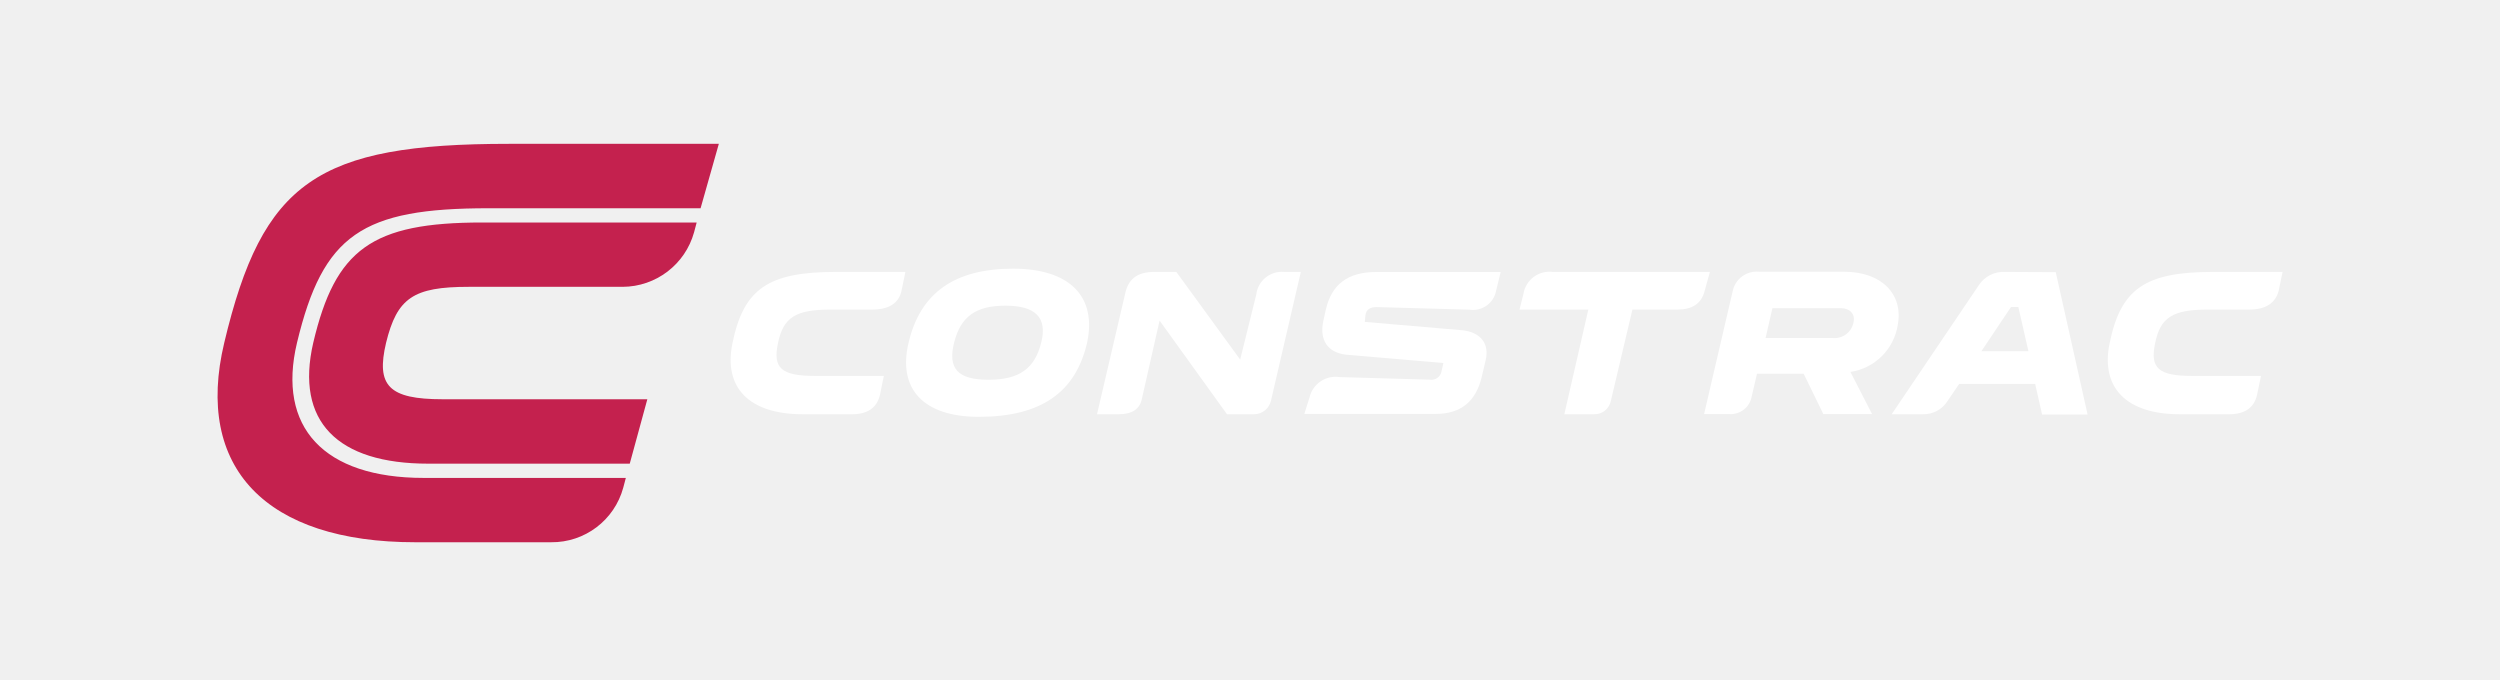
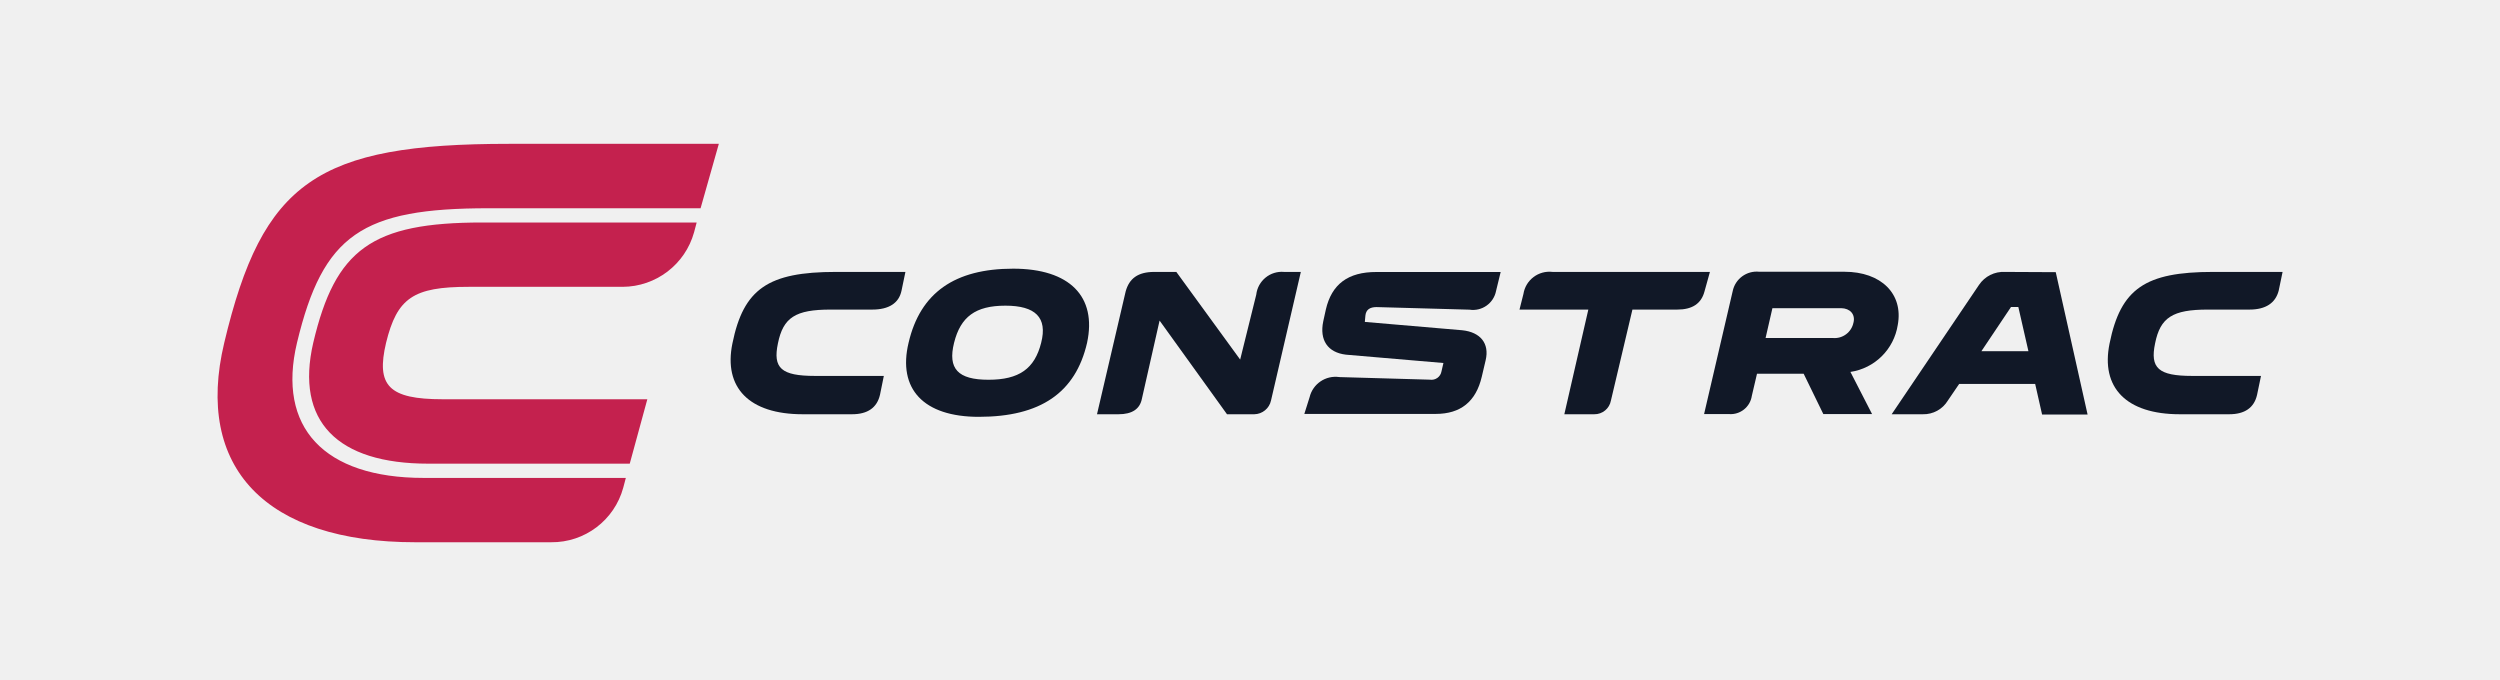
<svg xmlns="http://www.w3.org/2000/svg" id="Layer_1" data-name="Layer 1" viewBox="0 0 300 81.49">
  <defs>
-     <style>.cls-1{fill:#c4214e;}.cls-2{fill:#fff;}</style>
+     <style>.cls-1{fill:#c4214e;}.cls-2{fill:#111827;}</style>
  </defs>
  <path class="cls-1" d="M75.1,57.35H50.85c-12,0-17.63-6.08-15.21-16.22,3.12-13,7.8-16.14,23-16.14H84.07l2.19-7.73H61.07c-23,0-29.56,4.53-34.16,23.87-3.59,15,5,23.94,22.92,23.94h16.3a8.87,8.87,0,0,0,8.66-6.55ZM56.23,34.42H74.71a8.93,8.93,0,0,0,8.58-6.55l.31-1.17H57.87c-13.26,0-17.63,3.2-20.28,14.43-2.18,9.44,2.89,14.51,13.8,14.51H75.57l2.11-7.73H53.11c-6.47,0-8-1.63-6.78-6.78C47.65,35.75,49.6,34.42,56.23,34.42Z" />
  <path class="cls-2" d="M159.1,37.15l-.31,1.41c-.47,2.26.54,3.74,2.72,4l11.7,1-.23,1a1.22,1.22,0,0,1-1.4,1l-10.85-.31a3.2,3.2,0,0,0-3.58,2.42l-.63,2h15.76c3,0,4.83-1.48,5.53-4.45l.47-2c.47-2-.62-3.36-2.81-3.59l-11.69-1,.07-.78c.08-.7.55-1,1.33-1l11.15.31a2.82,2.82,0,0,0,3.2-2.26l.55-2.26h-14.9C161.75,32.63,159.8,34.11,159.1,37.15Z" />
  <path class="cls-2" d="M150.75,35.36l-1.93,7.79-7.66-10.52h-2.65c-1.95,0-3,.78-3.43,2.34l-3.44,14.74h2.58c1.64,0,2.57-.63,2.81-1.87l2.12-9.37,8.09,11.24h3.28a2.09,2.09,0,0,0,2-1.64l3.58-15.44h-2A3.09,3.09,0,0,0,150.75,35.36Z" />
  <path class="cls-2" d="M205.19,32.63H186.32a3.16,3.16,0,0,0-3.51,2.65l-.47,1.87h8.26l-2.88,12.56h3.59a2,2,0,0,0,2-1.64l2.58-10.92h5.38c1.79,0,2.88-.7,3.27-2.18Z" />
  <path class="cls-2" d="M227.73,39c.7-3.74-2-6.39-6.4-6.39H211.12a2.94,2.94,0,0,0-3.2,2.34l-3.43,14.74h3a2.57,2.57,0,0,0,2.73-2.19l.62-2.65h5.6l2.36,4.84h5.85l-2.6-5.06A6.75,6.75,0,0,0,227.73,39Zm-5.31-.31a2.31,2.31,0,0,1-2.49,1.87h-8.06l.82-3.58h8.25C222,37,222.66,37.7,222.42,38.71Z" />
  <path class="cls-2" d="M240.6,32.63a3.52,3.52,0,0,0-3.12,1.56L227,49.71h3.74a3.41,3.41,0,0,0,3-1.64l1.36-2h9.12l.83,3.67h5.46l-3.82-17.08Zm-2.83,9.51,3.55-5.3h.88l1.21,5.3Z" />
  <path class="cls-2" d="M265.55,32.63c-8.11,0-11.07,2-12.4,8.58-1.09,5.3,2,8.5,8.42,8.5h5.93c1.87,0,3-.78,3.35-2.34l.47-2.26h-8.26c-4.06,0-5.07-.94-4.45-3.9.62-3.12,2.11-4.06,6.32-4.06h5c1.95,0,3.12-.78,3.51-2.26l.47-2.26Z" />
  <path class="cls-2" d="M87.89,41.21c-1.09,5.3,2,8.5,8.43,8.5h5.92c1.87,0,3-.78,3.36-2.34l.46-2.26H97.8c-4.06,0-5.07-.94-4.45-3.9.63-3.12,2.11-4.06,6.32-4.06h5c2,0,3.2-.78,3.51-2.26l.47-2.26h-8.35C92.18,32.63,89.22,34.66,87.89,41.21Z" />
  <path class="cls-2" d="M121.58,32.24c-7,0-11.15,2.88-12.55,8.89-1.33,5.54,1.79,8.89,8.42,8.89,7.41,0,11.62-2.89,13-8.89C131.64,35.59,128.37,32.24,121.58,32.24Zm3.36,8.89c-.78,3.12-2.65,4.44-6.32,4.44s-4.91-1.32-4.13-4.44,2.57-4.45,6.16-4.45S125.72,38.09,124.94,41.13Z" />
</svg>
